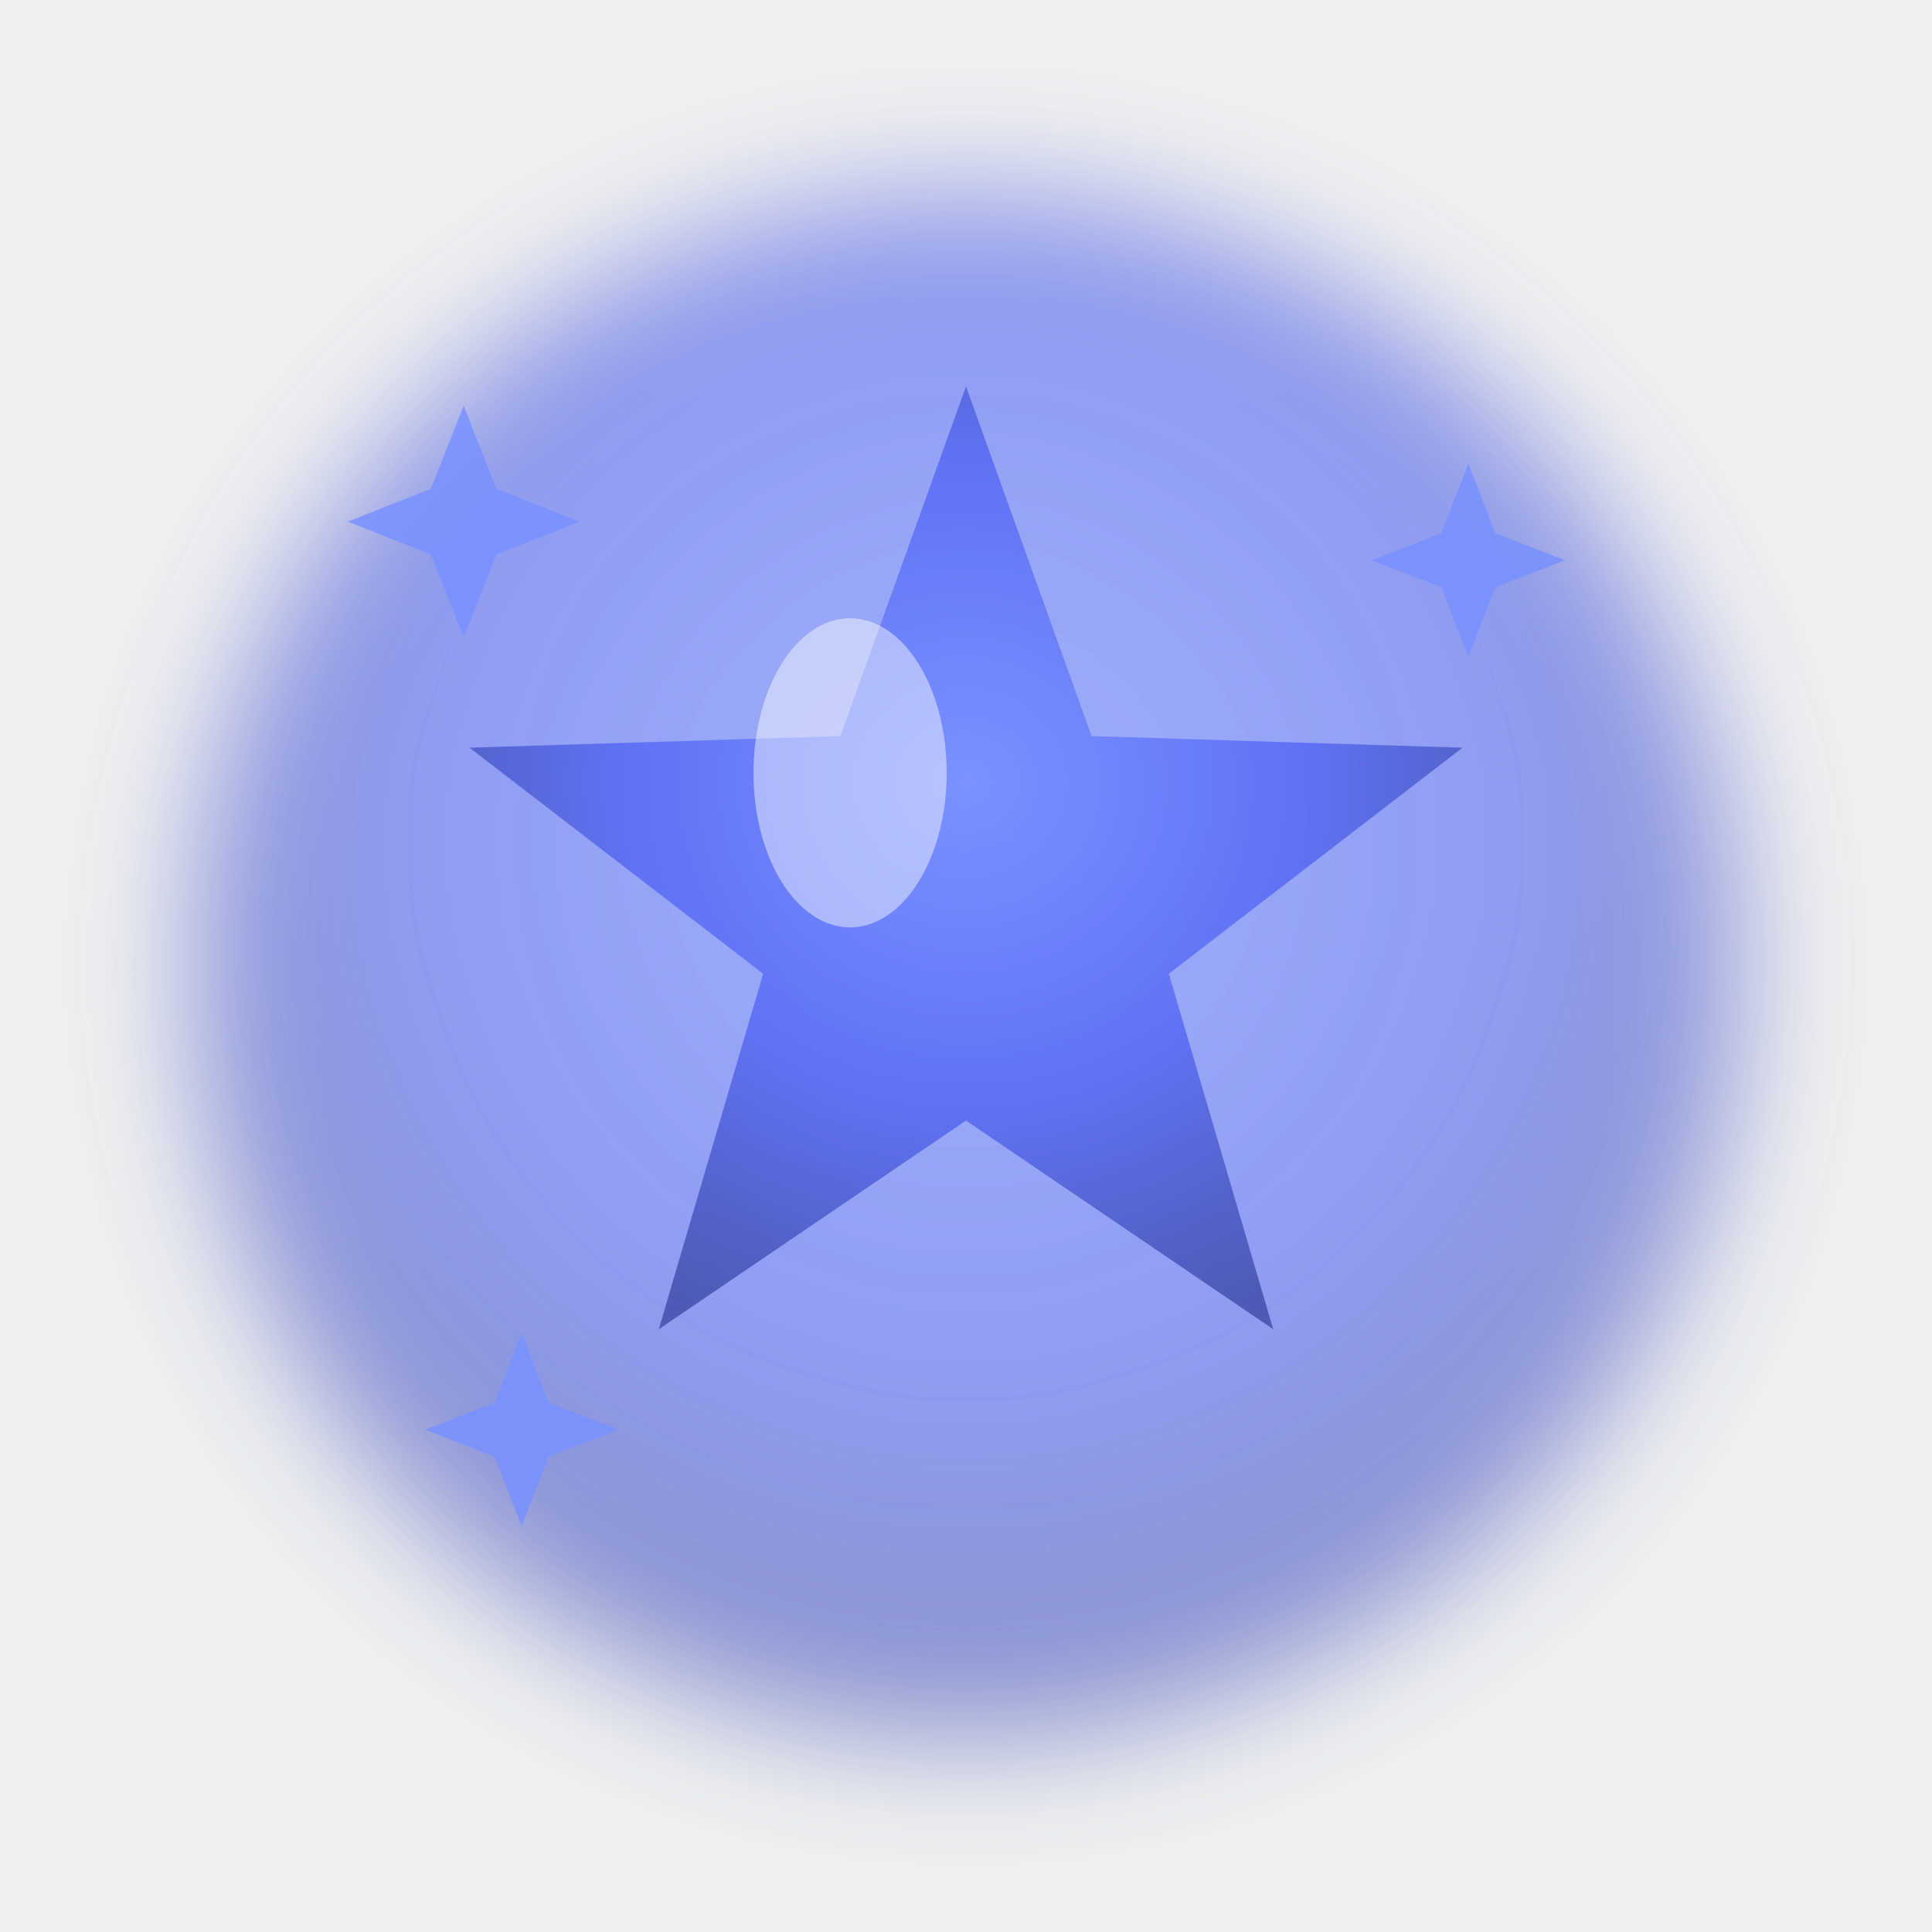
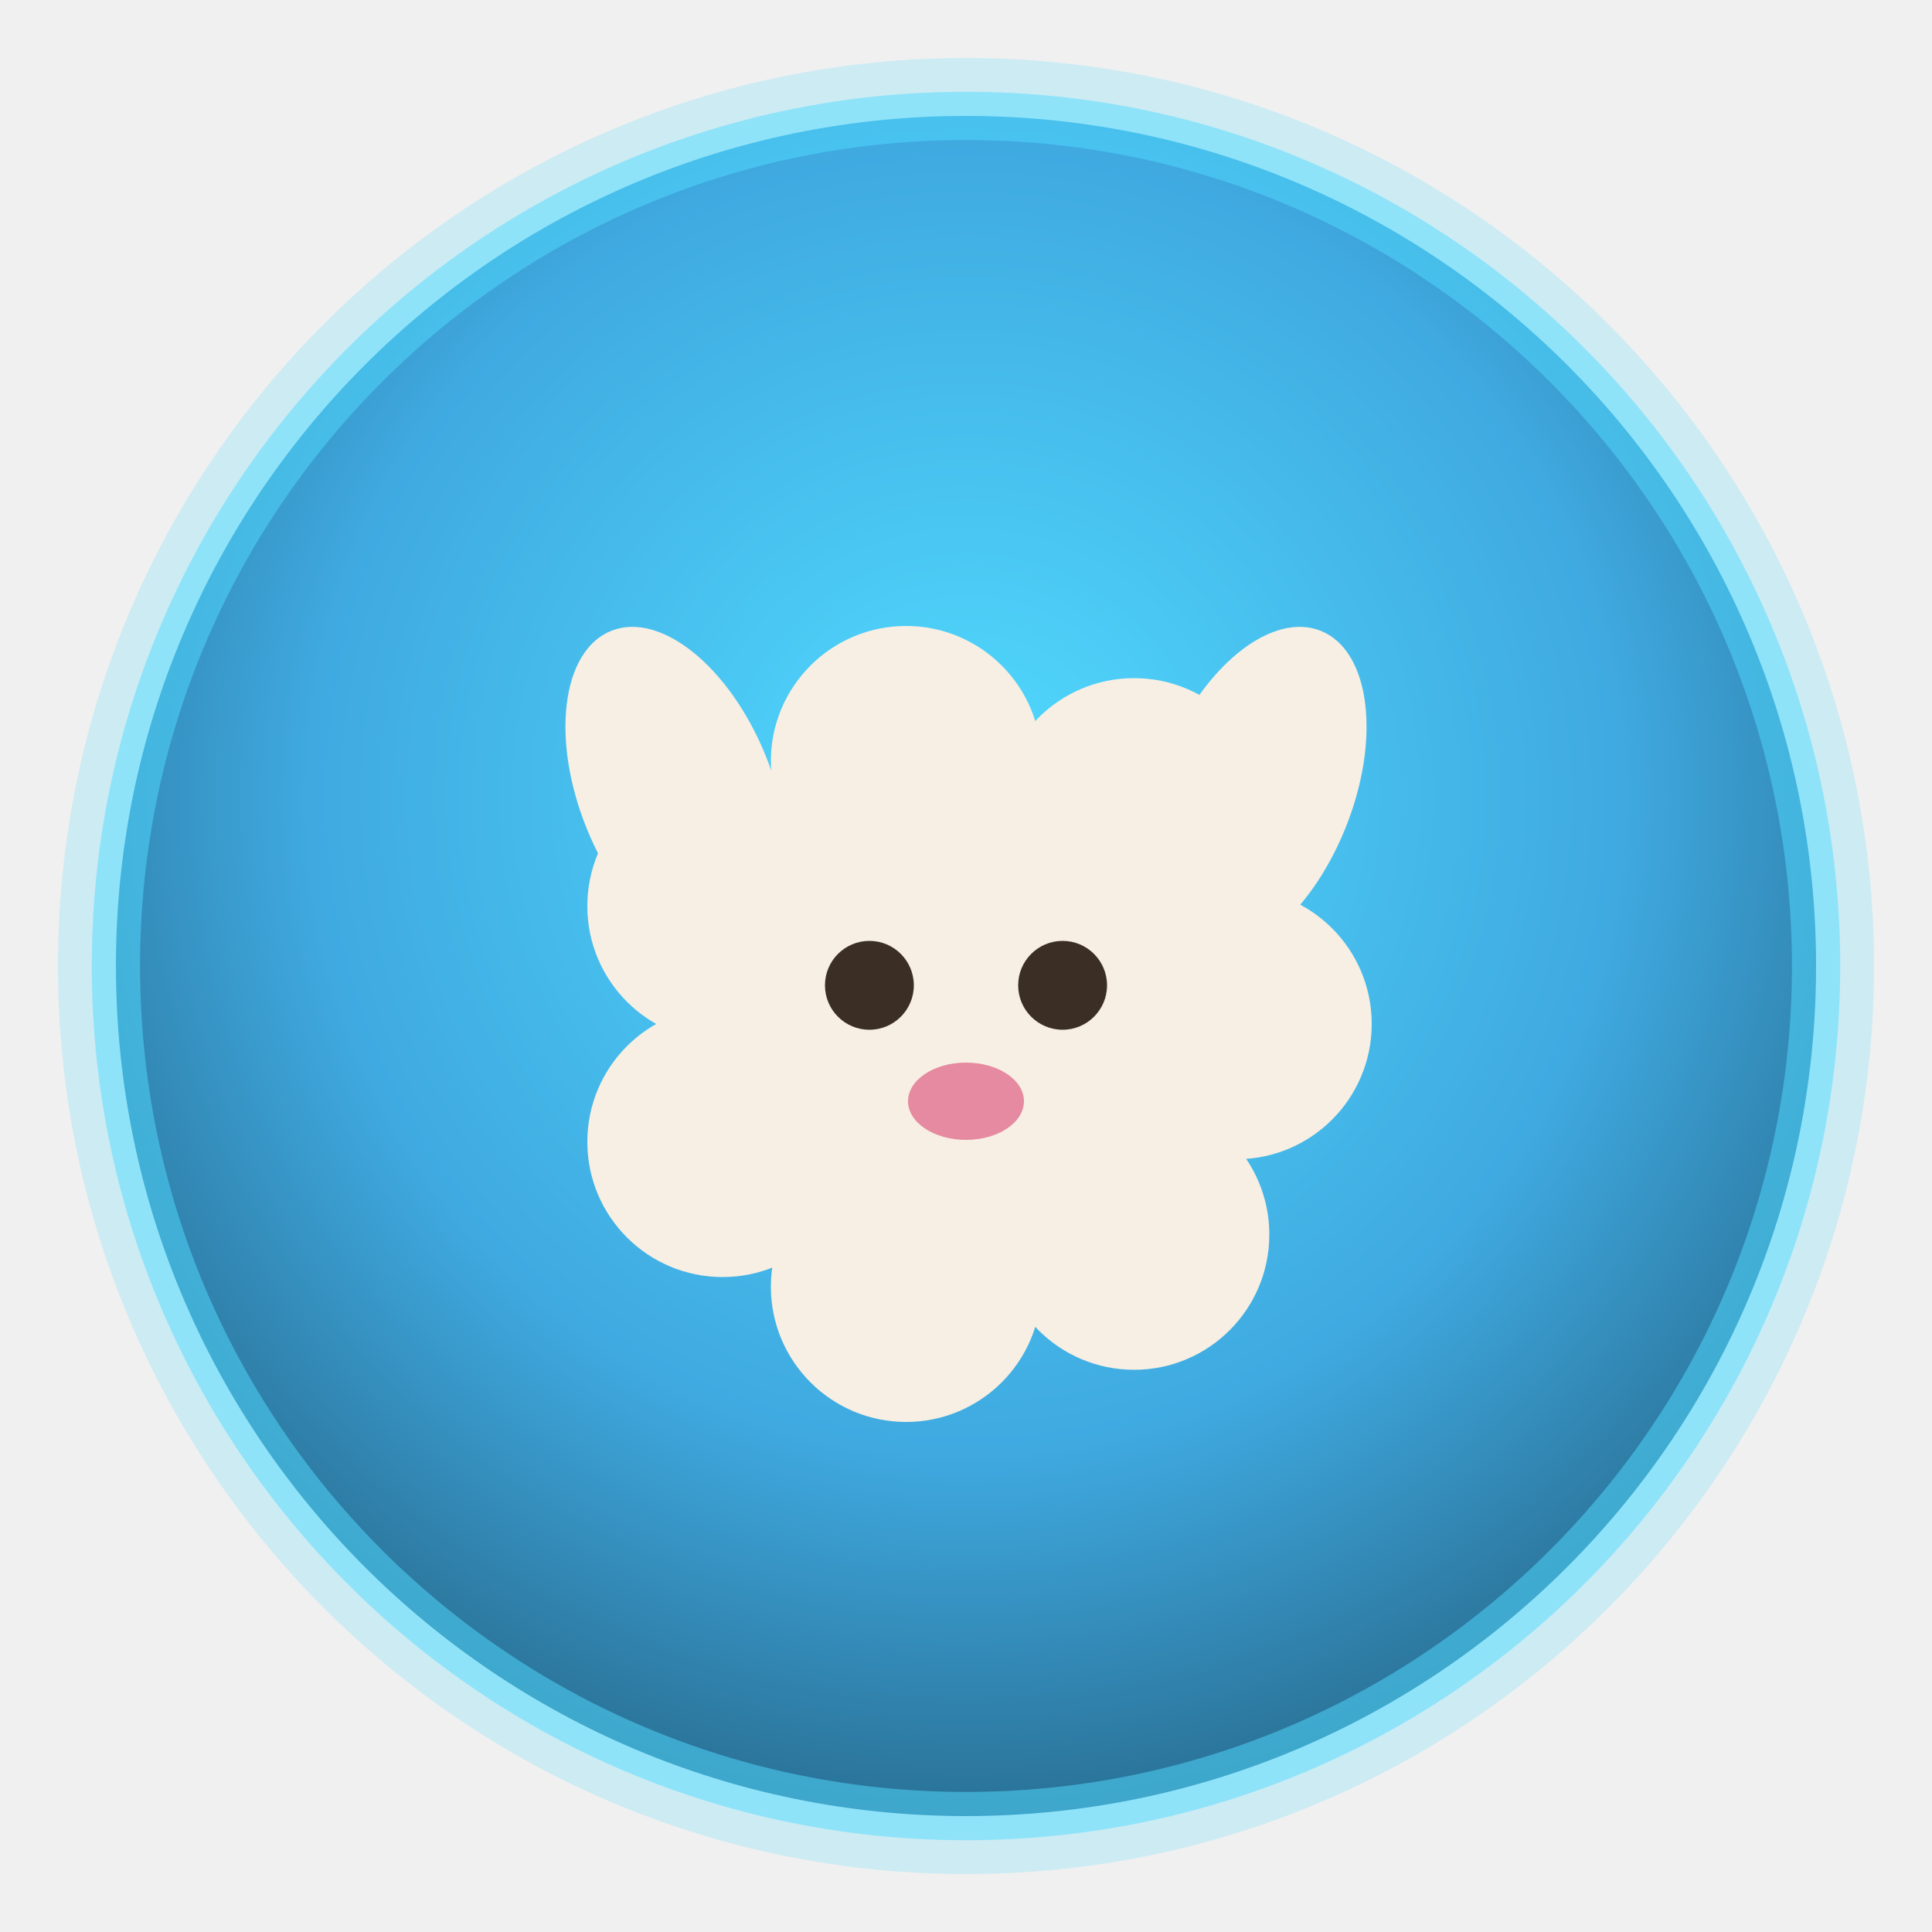
<svg xmlns="http://www.w3.org/2000/svg" viewBox="0 0 100 100">
  <defs>
-     <radialGradient id="g" cx="50%" cy="42%" r="62%">
-       <stop offset="0%" stop-color="#7891FF" stop-opacity="0.95" />
-       <stop offset="55%" stop-color="#5B6EF5" stop-opacity="0.92" />
-       <stop offset="100%" stop-color="#3D4AA6" stop-opacity="0.8" />
+     <radialGradient id="g" cx="50%" cy="40%" r="65%">
+       <stop offset="0%" stop-color="#51DBFF" />
+       <stop offset="60%" stop-color="#3FA9E0" />
+       <stop offset="100%" stop-color="#256586" />
    </radialGradient>
-     <filter id="b" x="-50%" y="-50%" width="200%" height="200%">
-       <feGaussianBlur stdDeviation="3.2" />
-     </filter>
  </defs>
-   <circle cx="50" cy="50" r="40" fill="url(#g)" filter="url(#b)" opacity="0.7" />
+   <circle cx="50" cy="50" r="47" fill="#51DBFF" opacity="0.22" />
+   <circle cx="50" cy="50" r="44" fill="url(#g)" />
+   <circle cx="50" cy="50" r="44" fill="none" stroke="#51DBFF" stroke-width="2.5" opacity="0.5" />
  <g>
-     <path d="M50.0 20.0 L56.5 38.1 L75.7 38.7 L60.5 50.4 L65.9 68.8 L50.0 58.0 L34.1 68.8 L39.5 50.4 L24.3 38.7 L43.5 38.1 Z" fill="url(#g)" />
-     <ellipse cx="44" cy="40" rx="5" ry="8" fill="#FFFFFF" opacity="0.45" />
+     <ellipse cx="35" cy="41" rx="5" ry="9" fill="#F7EFE3" transform="rotate(-22 35 41)" />
+     <ellipse cx="65" cy="41" rx="5" ry="9" fill="#F7EFE3" transform="rotate(22 65 41)" />
+     <circle cx="50" cy="53" r="16" fill="#F7EFE3" />
+     <circle cx="64.0" cy="53.0" r="7" fill="#F7EFE3" />
+     <circle cx="58.7" cy="63.9" r="7" fill="#F7EFE3" />
+     <circle cx="46.9" cy="66.6" r="7" fill="#F7EFE3" />
+     <circle cx="37.4" cy="59.1" r="7" fill="#F7EFE3" />
+     <circle cx="37.4" cy="46.9" r="7" fill="#F7EFE3" />
+     <circle cx="46.9" cy="39.4" r="7" fill="#F7EFE3" />
+     <circle cx="58.7" cy="42.1" r="7" fill="#F7EFE3" />
+     <ellipse cx="50" cy="53" rx="11" ry="12" fill="#F7EFE3" />
+     <circle cx="45" cy="51" r="2.3" fill="#3B2F25" />
+     <circle cx="55" cy="51" r="2.3" fill="#3B2F25" />
+     <ellipse cx="50" cy="57" rx="3" ry="2" fill="#E58AA0" />
  </g>
-   <path d="M24.0 21.0 L25.7 25.3 L30.0 27.0 L25.7 28.7 L24.0 33.0 L22.3 28.7 L18.0 27.0 L22.3 25.3 Z" fill="#7891FF" opacity="0.85" />
-   <path d="M76.0 24.0 L77.4 27.6 L81.0 29.0 L77.4 30.4 L76.0 34.0 L74.6 30.4 L71.0 29.0 L74.6 27.6 Z" fill="#7891FF" opacity="0.85" />
-   <path d="M27.0 69.0 L28.4 72.6 L32.0 74.0 L28.4 75.4 L27.0 79.0 L25.6 75.4 L22.0 74.0 L25.6 72.6 Z" fill="#7891FF" opacity="0.85" />
</svg>
